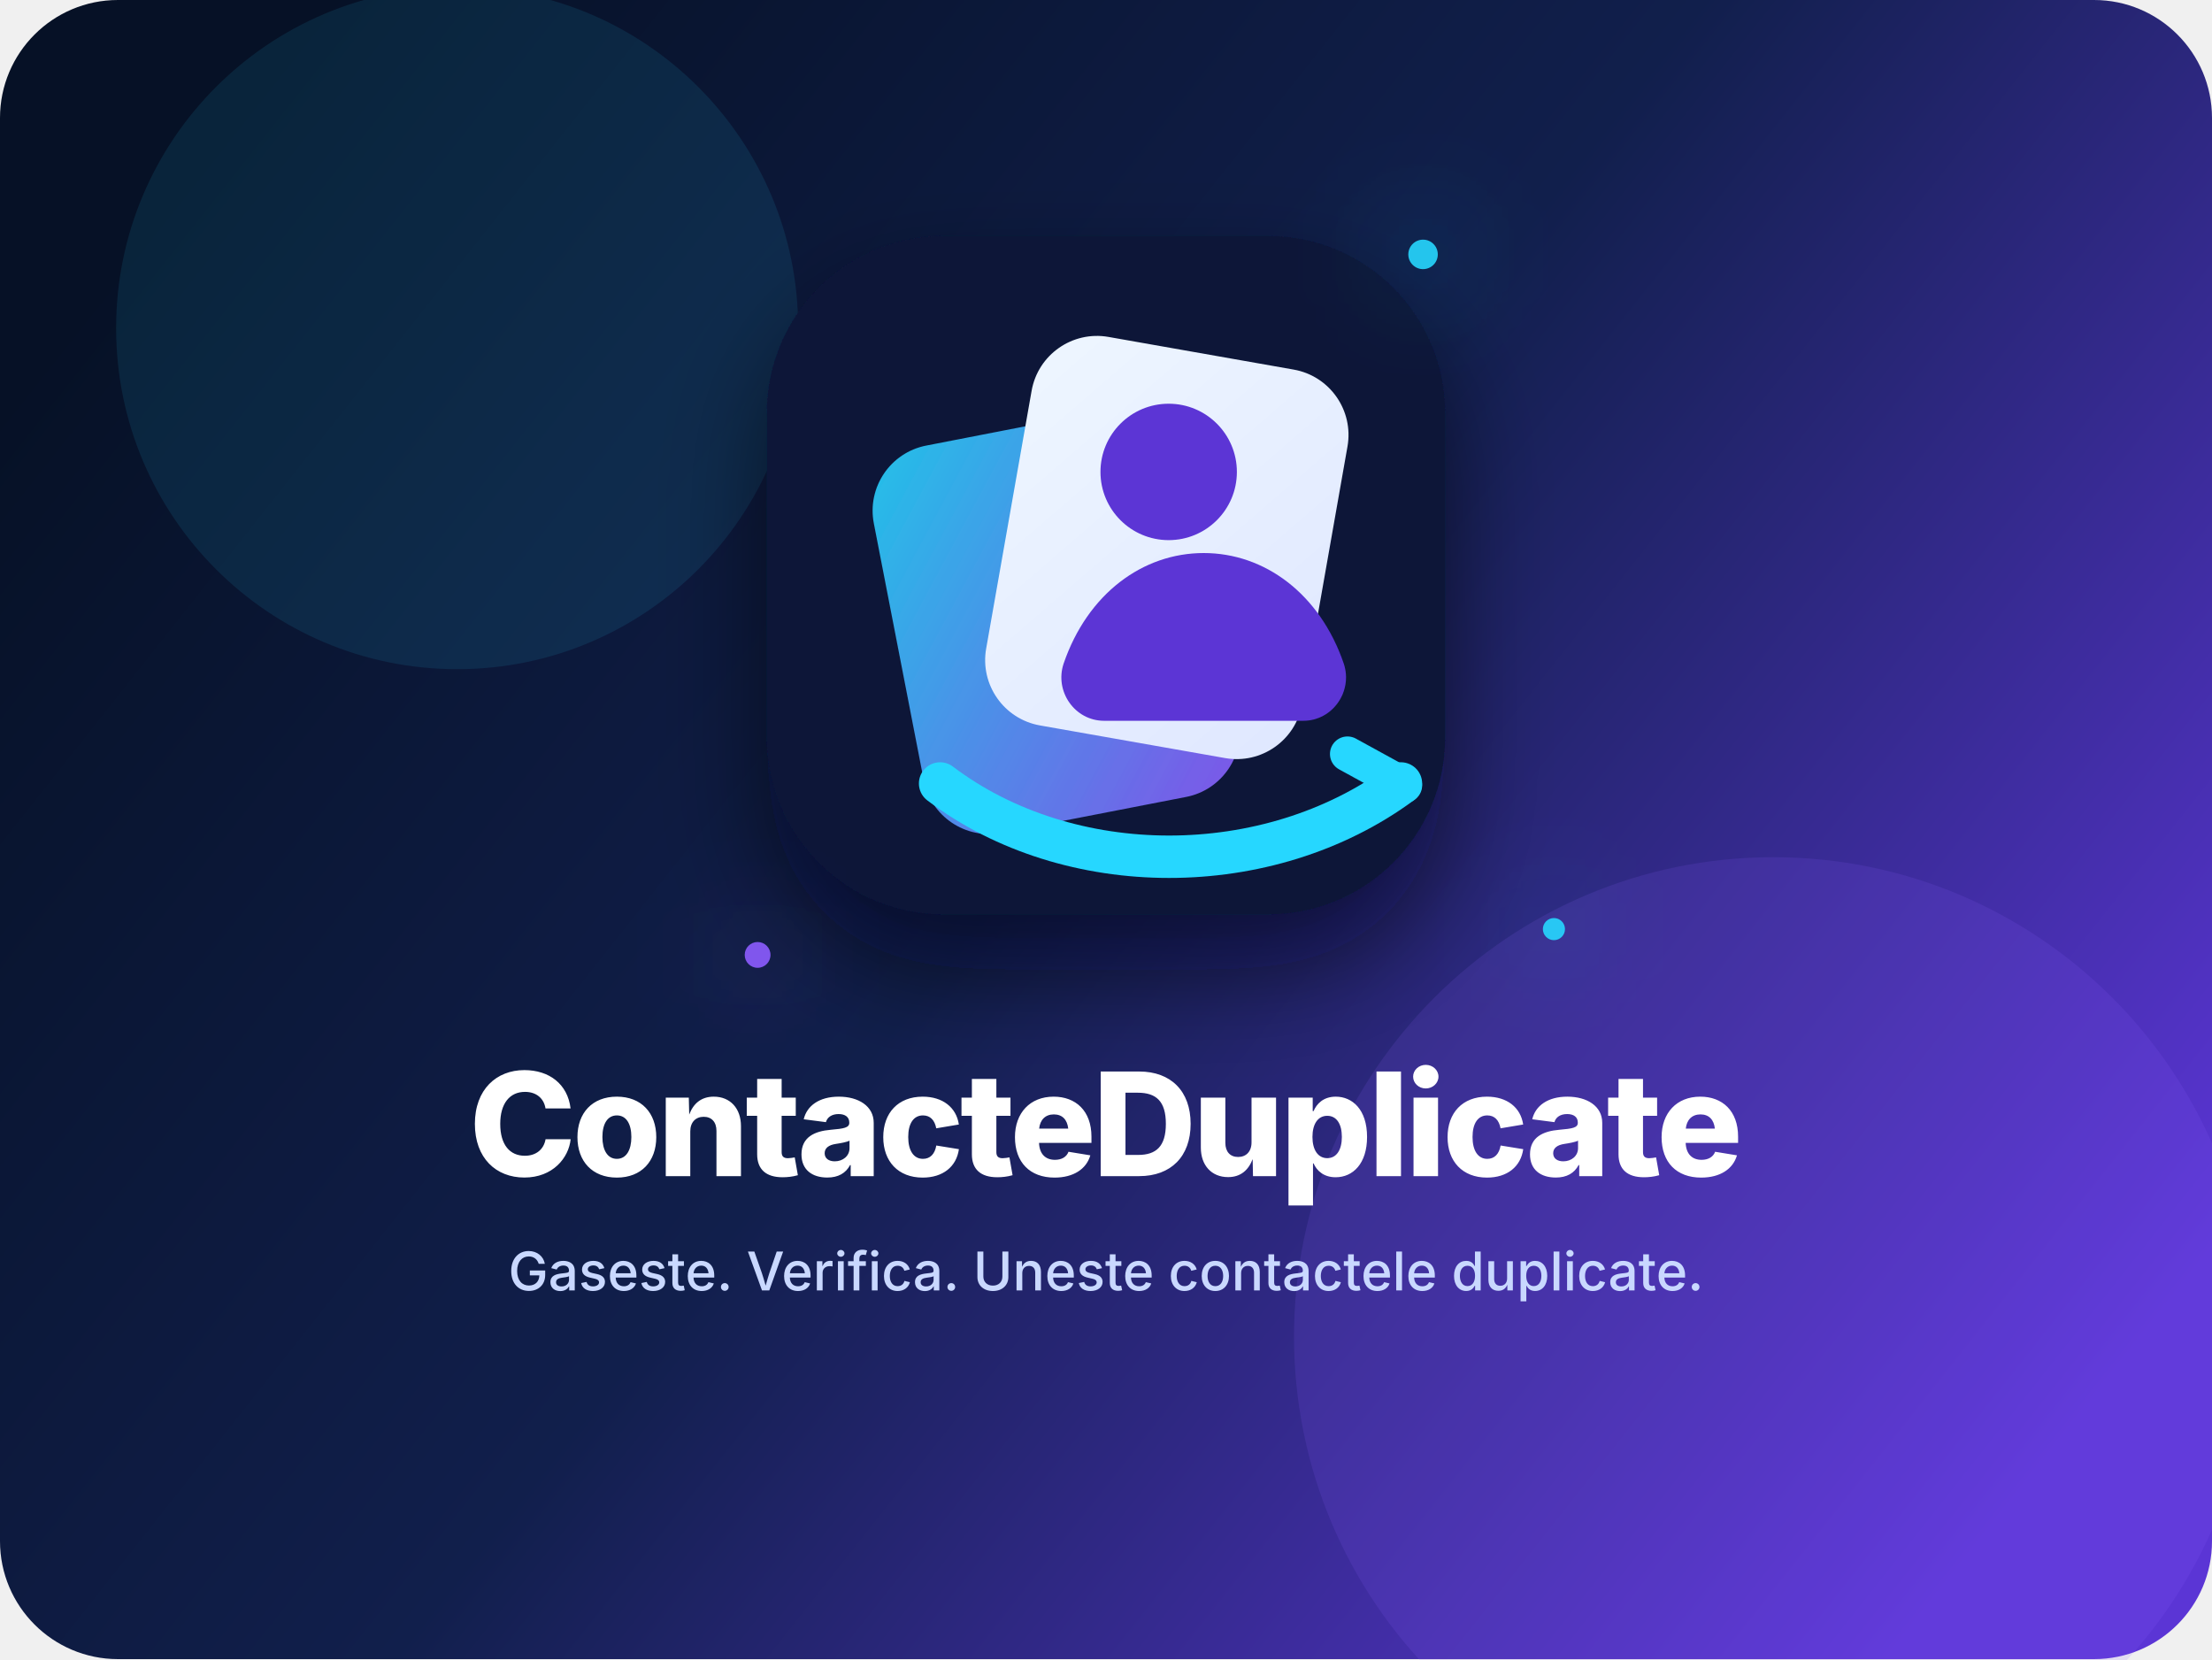
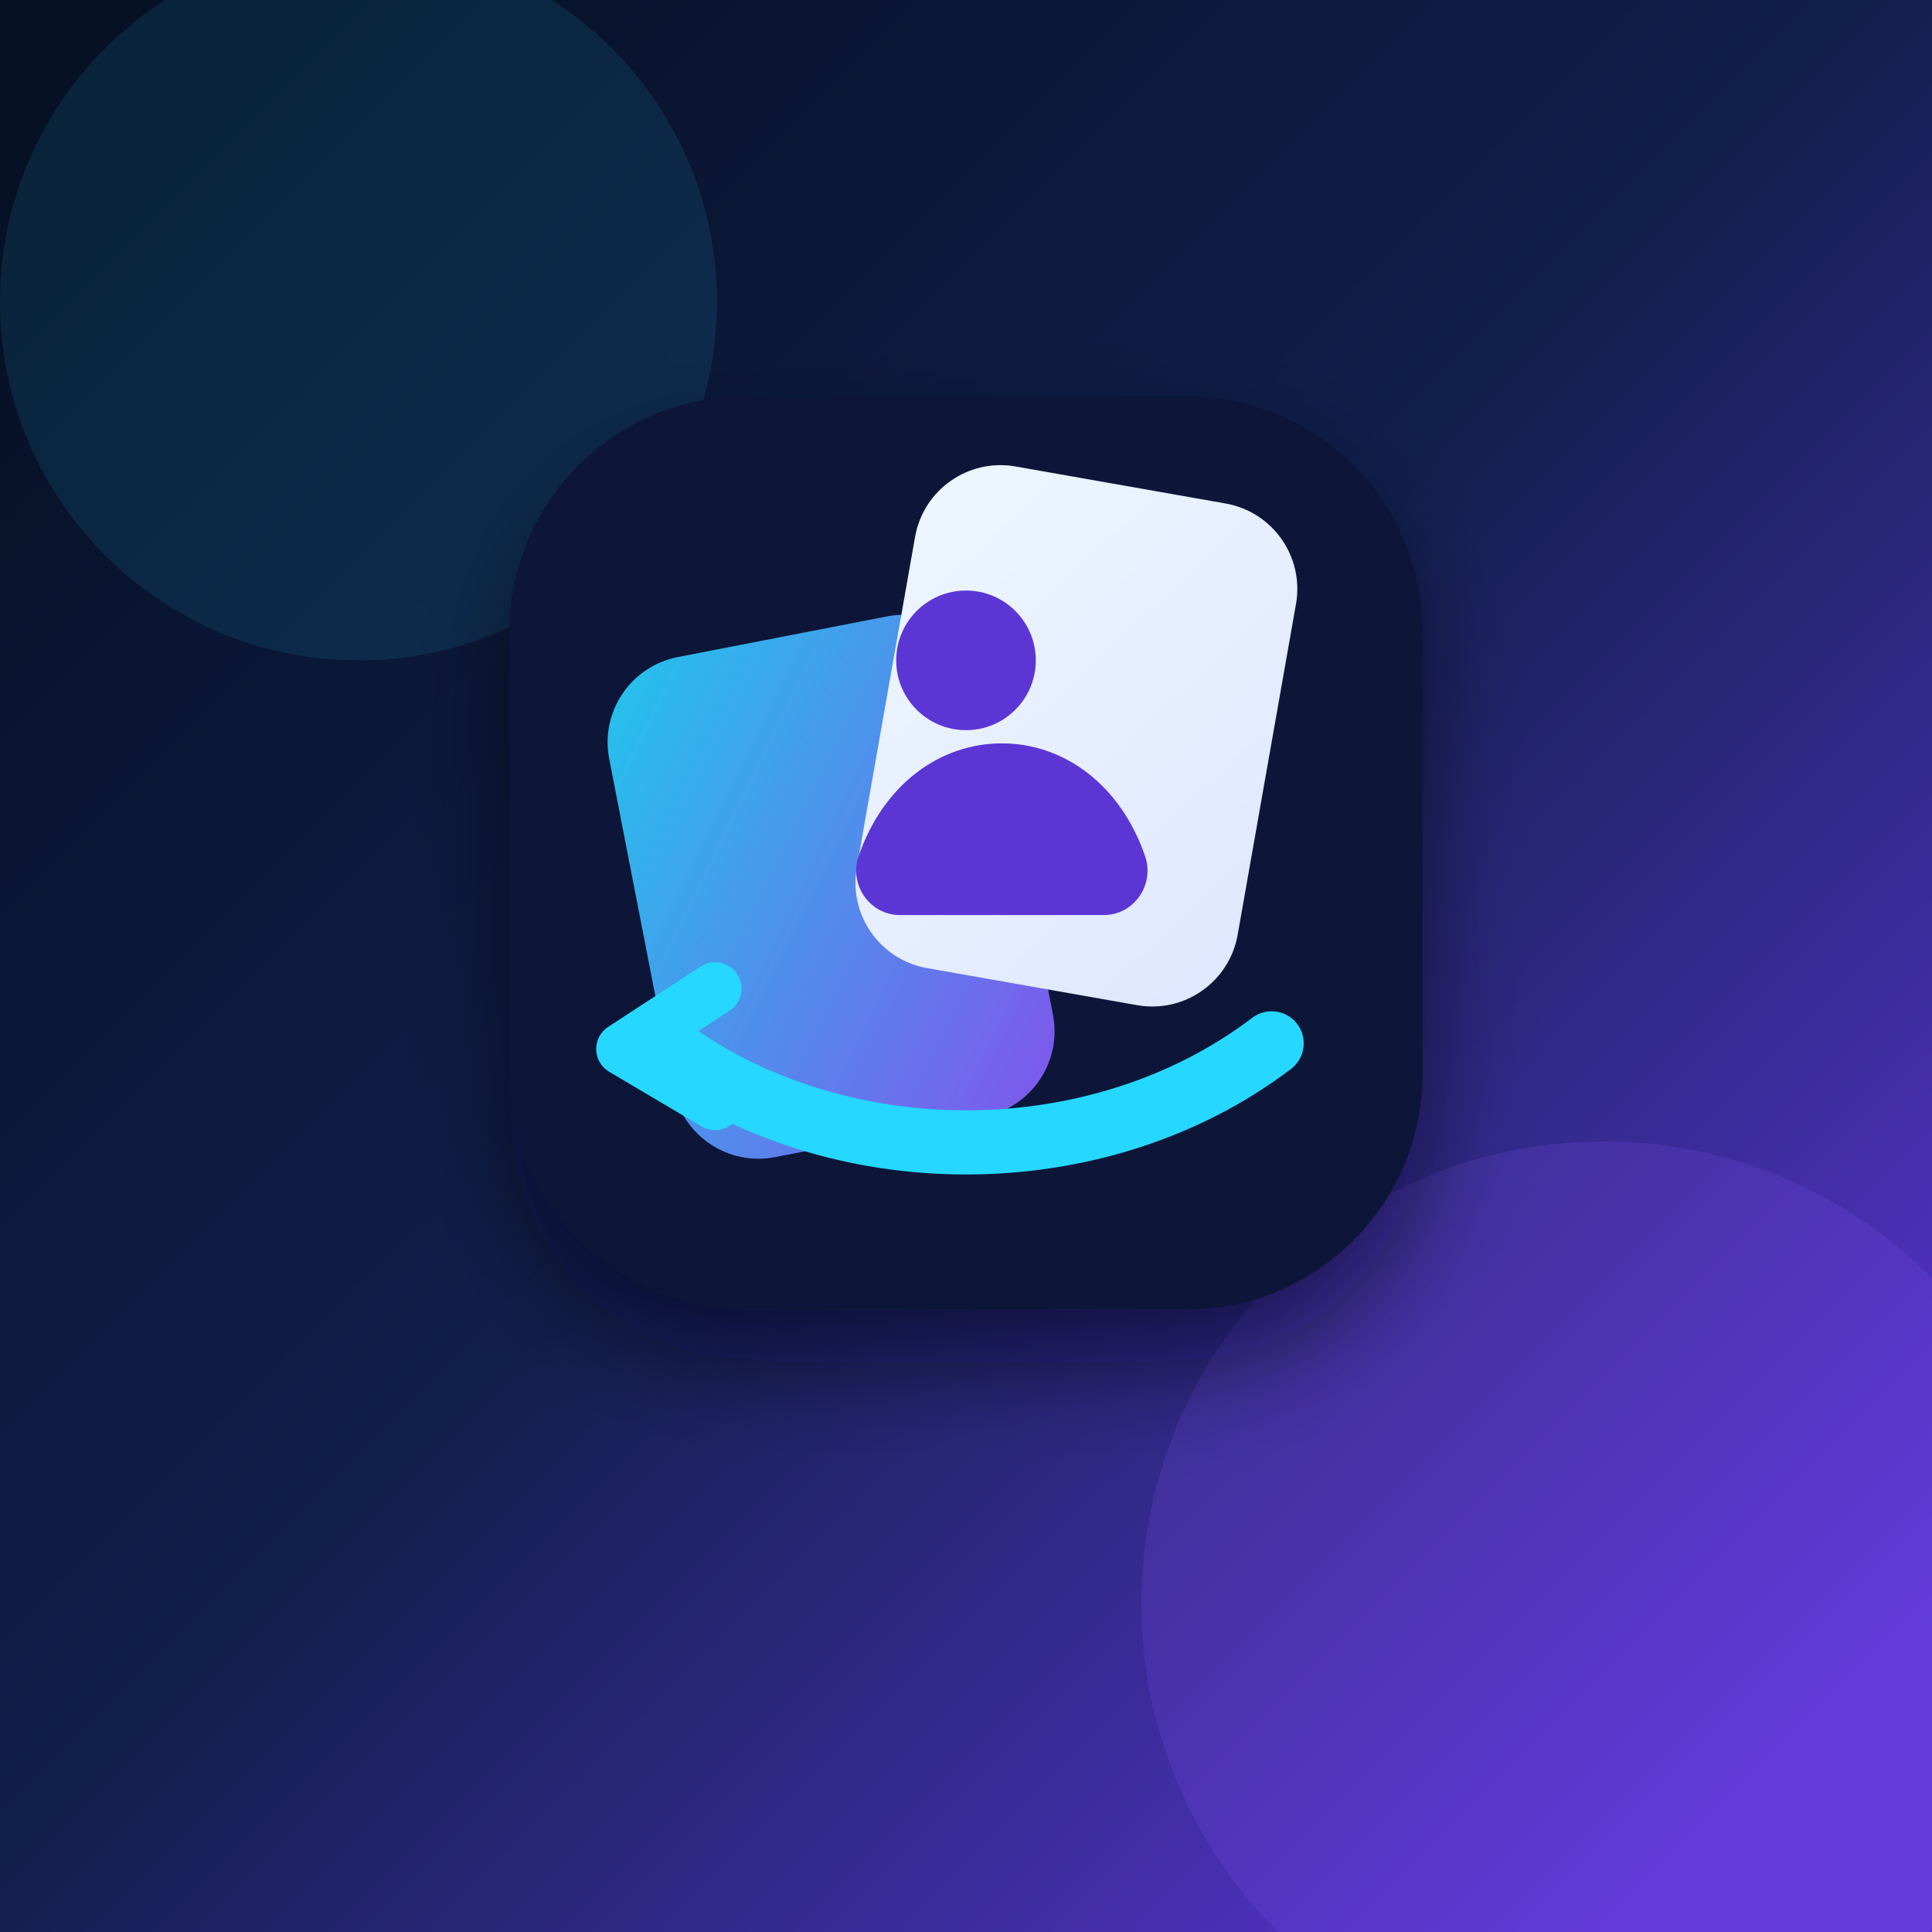
- <svg xmlns="http://www.w3.org/2000/svg" width="1200" height="900" viewBox="0 0 1200 900">
+ <svg xmlns="http://www.w3.org/2000/svg" width="1024" height="1024" viewBox="0 0 1024 1024">
  <defs>
-     <linearGradient id="bg" x1="120" y1="70" x2="1080" y2="830" gradientUnits="userSpaceOnUse">
+     <linearGradient id="bg" x1="80" y1="80" x2="944" y2="944" gradientUnits="userSpaceOnUse">
      <stop offset="0" stop-color="#061126" />
      <stop offset="0.48" stop-color="#111f4c" />
      <stop offset="1" stop-color="#5b35d5" />
    </linearGradient>
-     <linearGradient id="g1" x1="0" y1="0" x2="1" y2="1">
-       <stop offset="0" stop-color="#25d7ff" />
+     <linearGradient id="cardBlue" x1="0" y1="0" x2="1" y2="1">
+       <stop offset="0" stop-color="#25d8ff" />
      <stop offset="1" stop-color="#8d5cff" />
    </linearGradient>
-     <linearGradient id="g2" x1="0" y1="0" x2="1" y2="1">
+     <linearGradient id="cardWhite" x1="0" y1="0" x2="1" y2="1">
      <stop offset="0" stop-color="#eef6ff" />
      <stop offset="1" stop-color="#dfe7ff" />
    </linearGradient>
-     <filter id="s" x="-40%" y="-40%" width="180%" height="180%">
-       <feDropShadow dx="0" dy="30" stdDeviation="28" flood-color="#020714" flood-opacity="0.55" />
-     </filter>
-     <filter id="glow" x="-60%" y="-60%" width="220%" height="220%">
-       <feGaussianBlur stdDeviation="28" result="b" />
-       <feMerge>
-         <feMergeNode in="b" />
-         <feMergeNode in="SourceGraphic" />
-       </feMerge>
+     <filter id="shadow" x="-35%" y="-35%" width="170%" height="170%">
+       <feDropShadow dx="0" dy="28" stdDeviation="26" flood-color="#020714" flood-opacity="0.52" />
    </filter>
  </defs>
-   <rect width="1200" height="900" rx="64" fill="url(#bg)" />
-   <circle cx="248" cy="178" r="185" fill="#25d7ff" opacity=".10" />
-   <circle cx="962" cy="725" r="260" fill="#8d5cff" opacity=".14" />
-   <g filter="url(#s)">
-     <rect x="416" y="128" width="368" height="368" rx="96" fill="#0d1839" />
-     <rect x="486" y="230" width="174" height="214" rx="36" fill="url(#g1)" opacity=".88" transform="rotate(-11 573 337)" />
-     <rect x="546" y="190" width="174" height="214" rx="36" fill="url(#g2)" transform="rotate(10 633 297)" />
-     <circle cx="634" cy="256" r="37" fill="#5b35d5" />
-     <path d="M577 360c13-38 43-60 76-60s63 22 76 60c5 15-6 31-22 31H599c-16 0-27-16-22-31z" fill="#5b35d5" />
-     <path d="M510 425c70 53 178 53 250 0" fill="none" stroke="#25d7ff" stroke-width="23" stroke-linecap="round" />
-     <path d="M731 409l31 17-31 17" fill="none" stroke="#25d7ff" stroke-width="19" stroke-linecap="round" stroke-linejoin="round" />
+   <rect width="1024" height="1024" fill="url(#bg)" />
+   <circle cx="190" cy="160" r="190" fill="#25d8ff" opacity=".10" />
+   <circle cx="850" cy="850" r="245" fill="#8d5cff" opacity=".16" />
+   <g filter="url(#shadow)">
+     <rect x="270" y="210" width="484" height="484" rx="125" fill="#0d1839" />
+     <rect x="338" y="335" width="205" height="270" rx="46" fill="url(#cardBlue)" opacity=".9" transform="rotate(-11 440.5 470)" />
+     <rect x="468" y="255" width="205" height="270" rx="46" fill="url(#cardWhite)" transform="rotate(10 570.5 390)" />
+     <circle cx="512" cy="350" r="37" fill="#5b35d5" />
+     <path d="M455 454c13-38 43-60 76-60s63 22 76 60c5 15-6 31-22 31H477c-16 0-27-16-22-31z" fill="#5b35d5" />
+     <path d="M350 553c92 70 232 70 324 0" fill="none" stroke="#25d8ff" stroke-width="34" stroke-linecap="round" />
+     <path d="M379 524l-49 32 49 29" fill="none" stroke="#25d8ff" stroke-width="28" stroke-linecap="round" stroke-linejoin="round" />
  </g>
-   <g filter="url(#glow)" opacity=".9">
-     <circle cx="772" cy="138" r="8" fill="#25d7ff" />
-     <circle cx="411" cy="518" r="7" fill="#8d5cff" />
-     <circle cx="843" cy="504" r="6" fill="#25d7ff" />
-   </g>
-   <text x="600" y="638" text-anchor="middle" font-family="Inter, Arial, sans-serif" font-size="78" font-weight="800" letter-spacing="-2" fill="#ffffff">ContacteDuplicate</text>
-   <text x="600" y="700" text-anchor="middle" font-family="Inter, Arial, sans-serif" font-size="29" font-weight="500" fill="#c9d8ff">Gaseste. Verifica. Uneste contactele duplicate.</text>
</svg>
